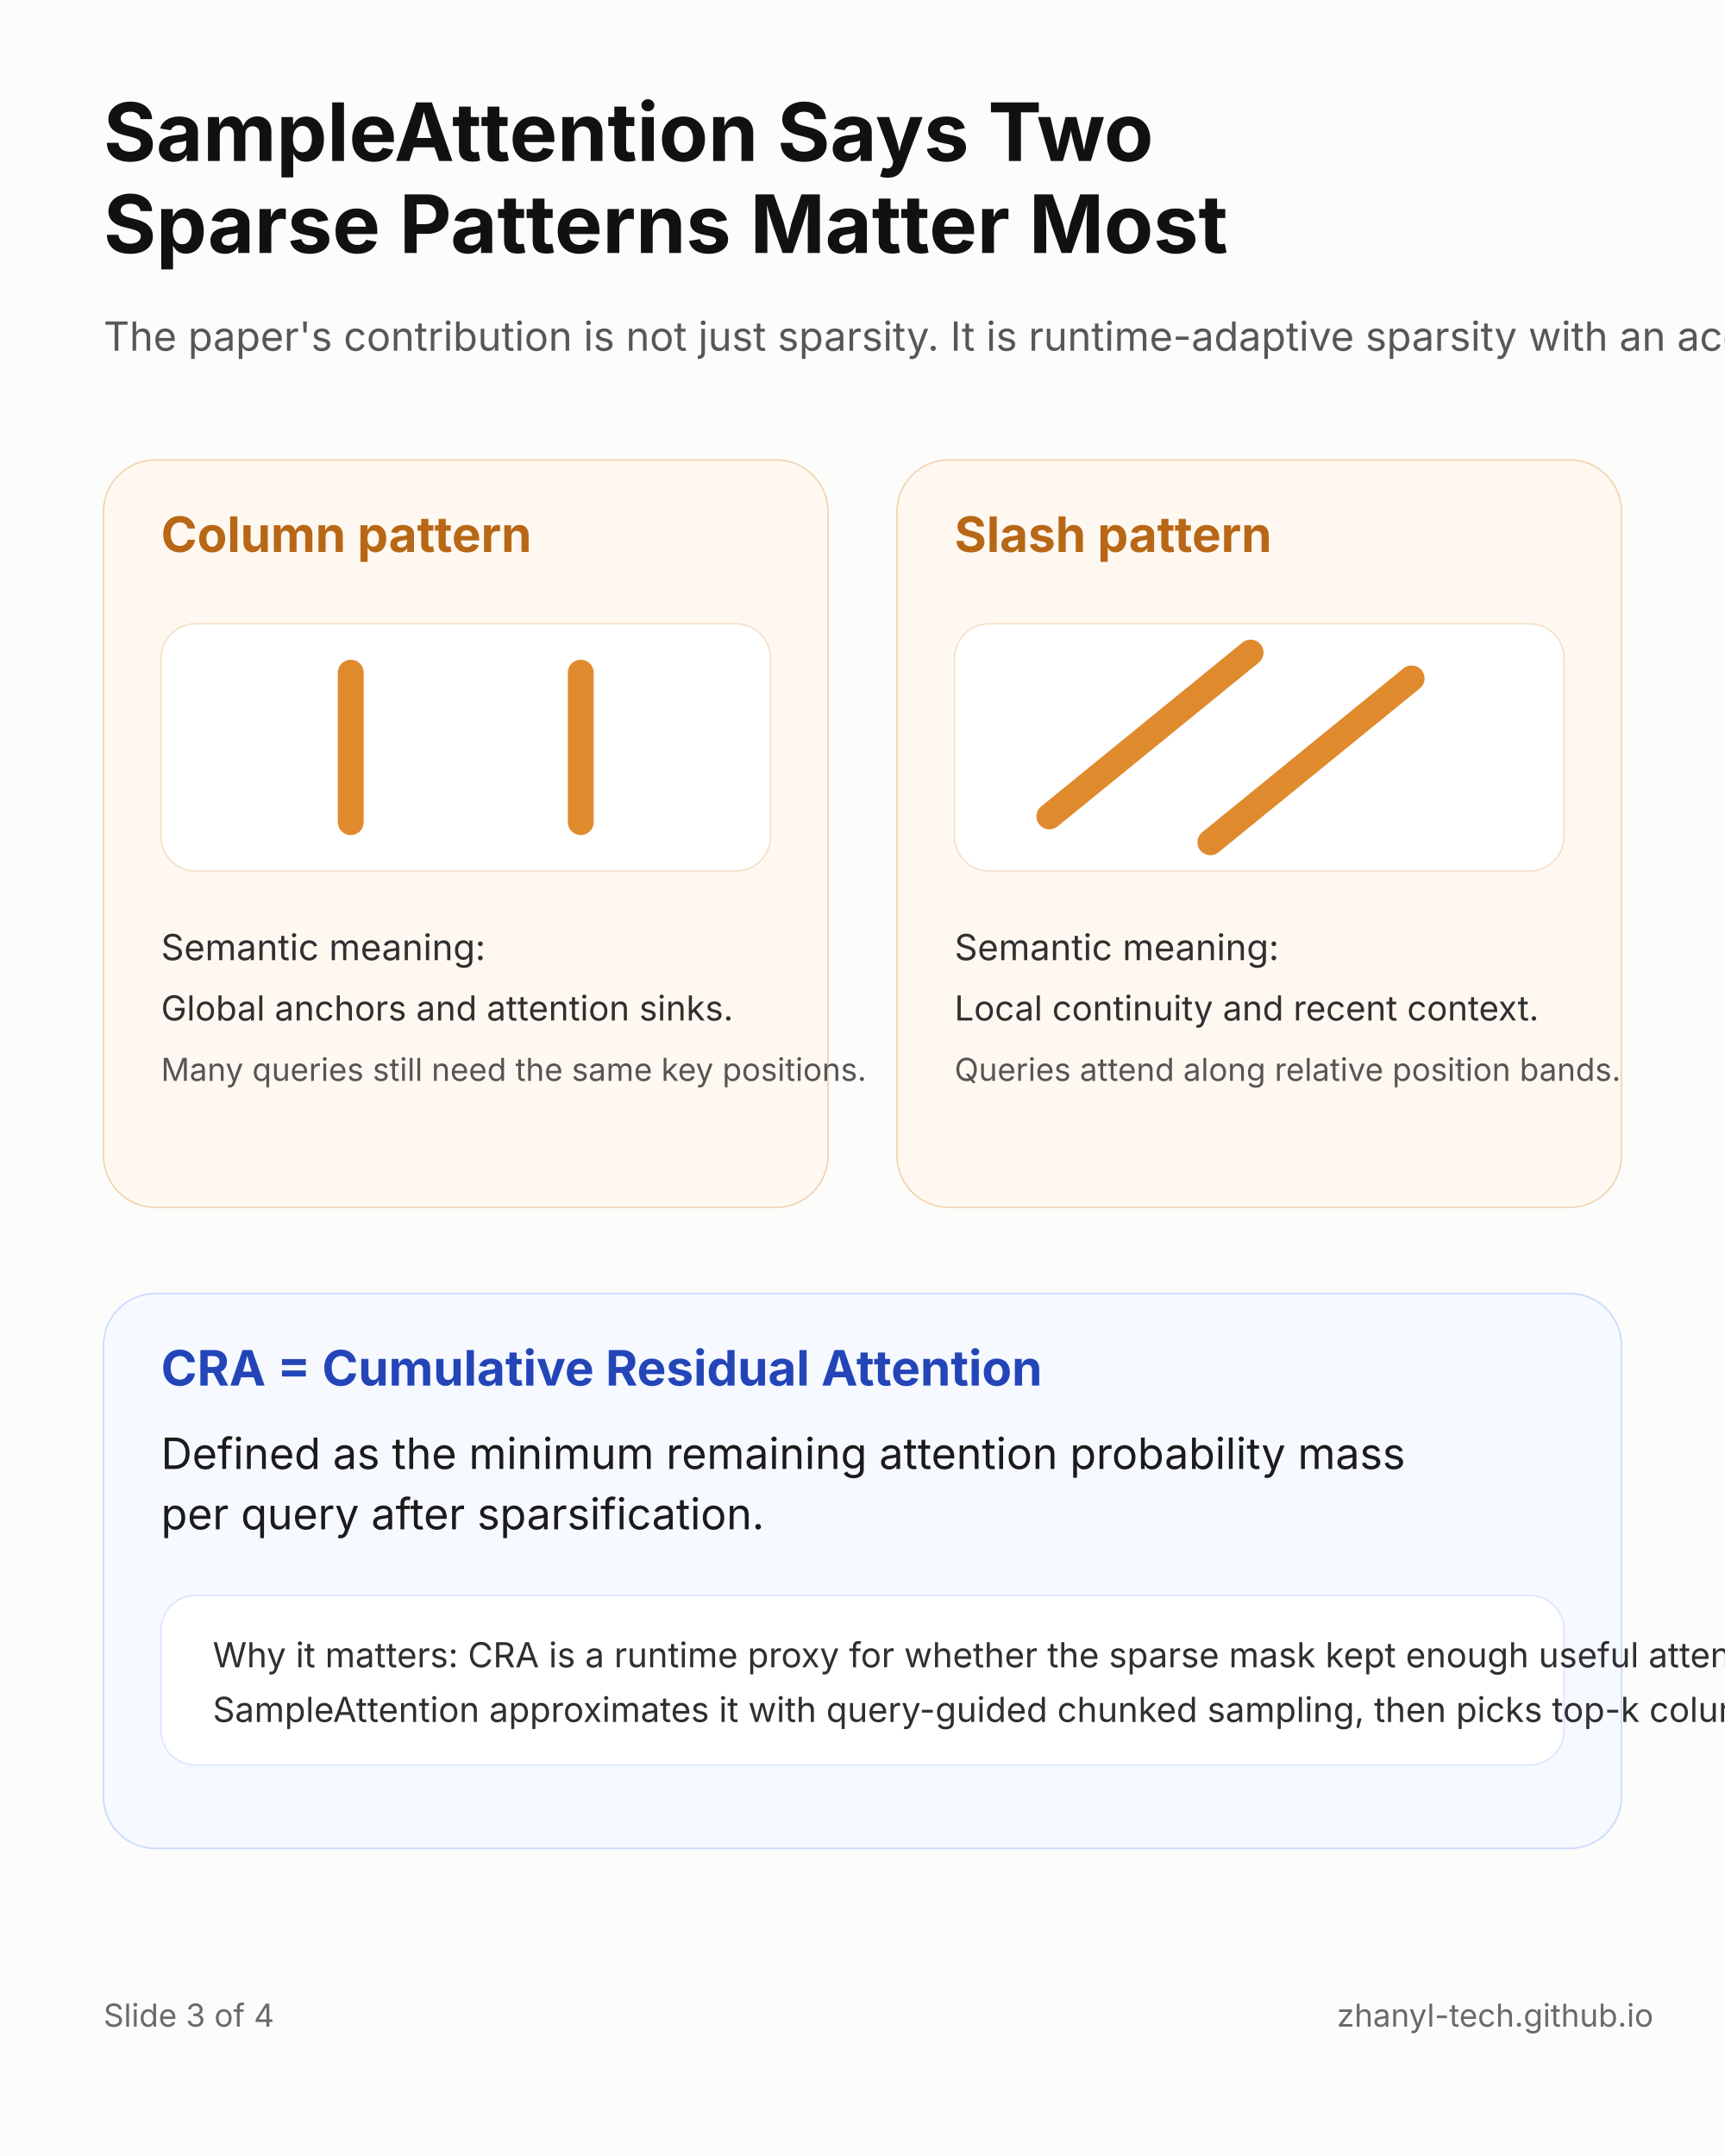
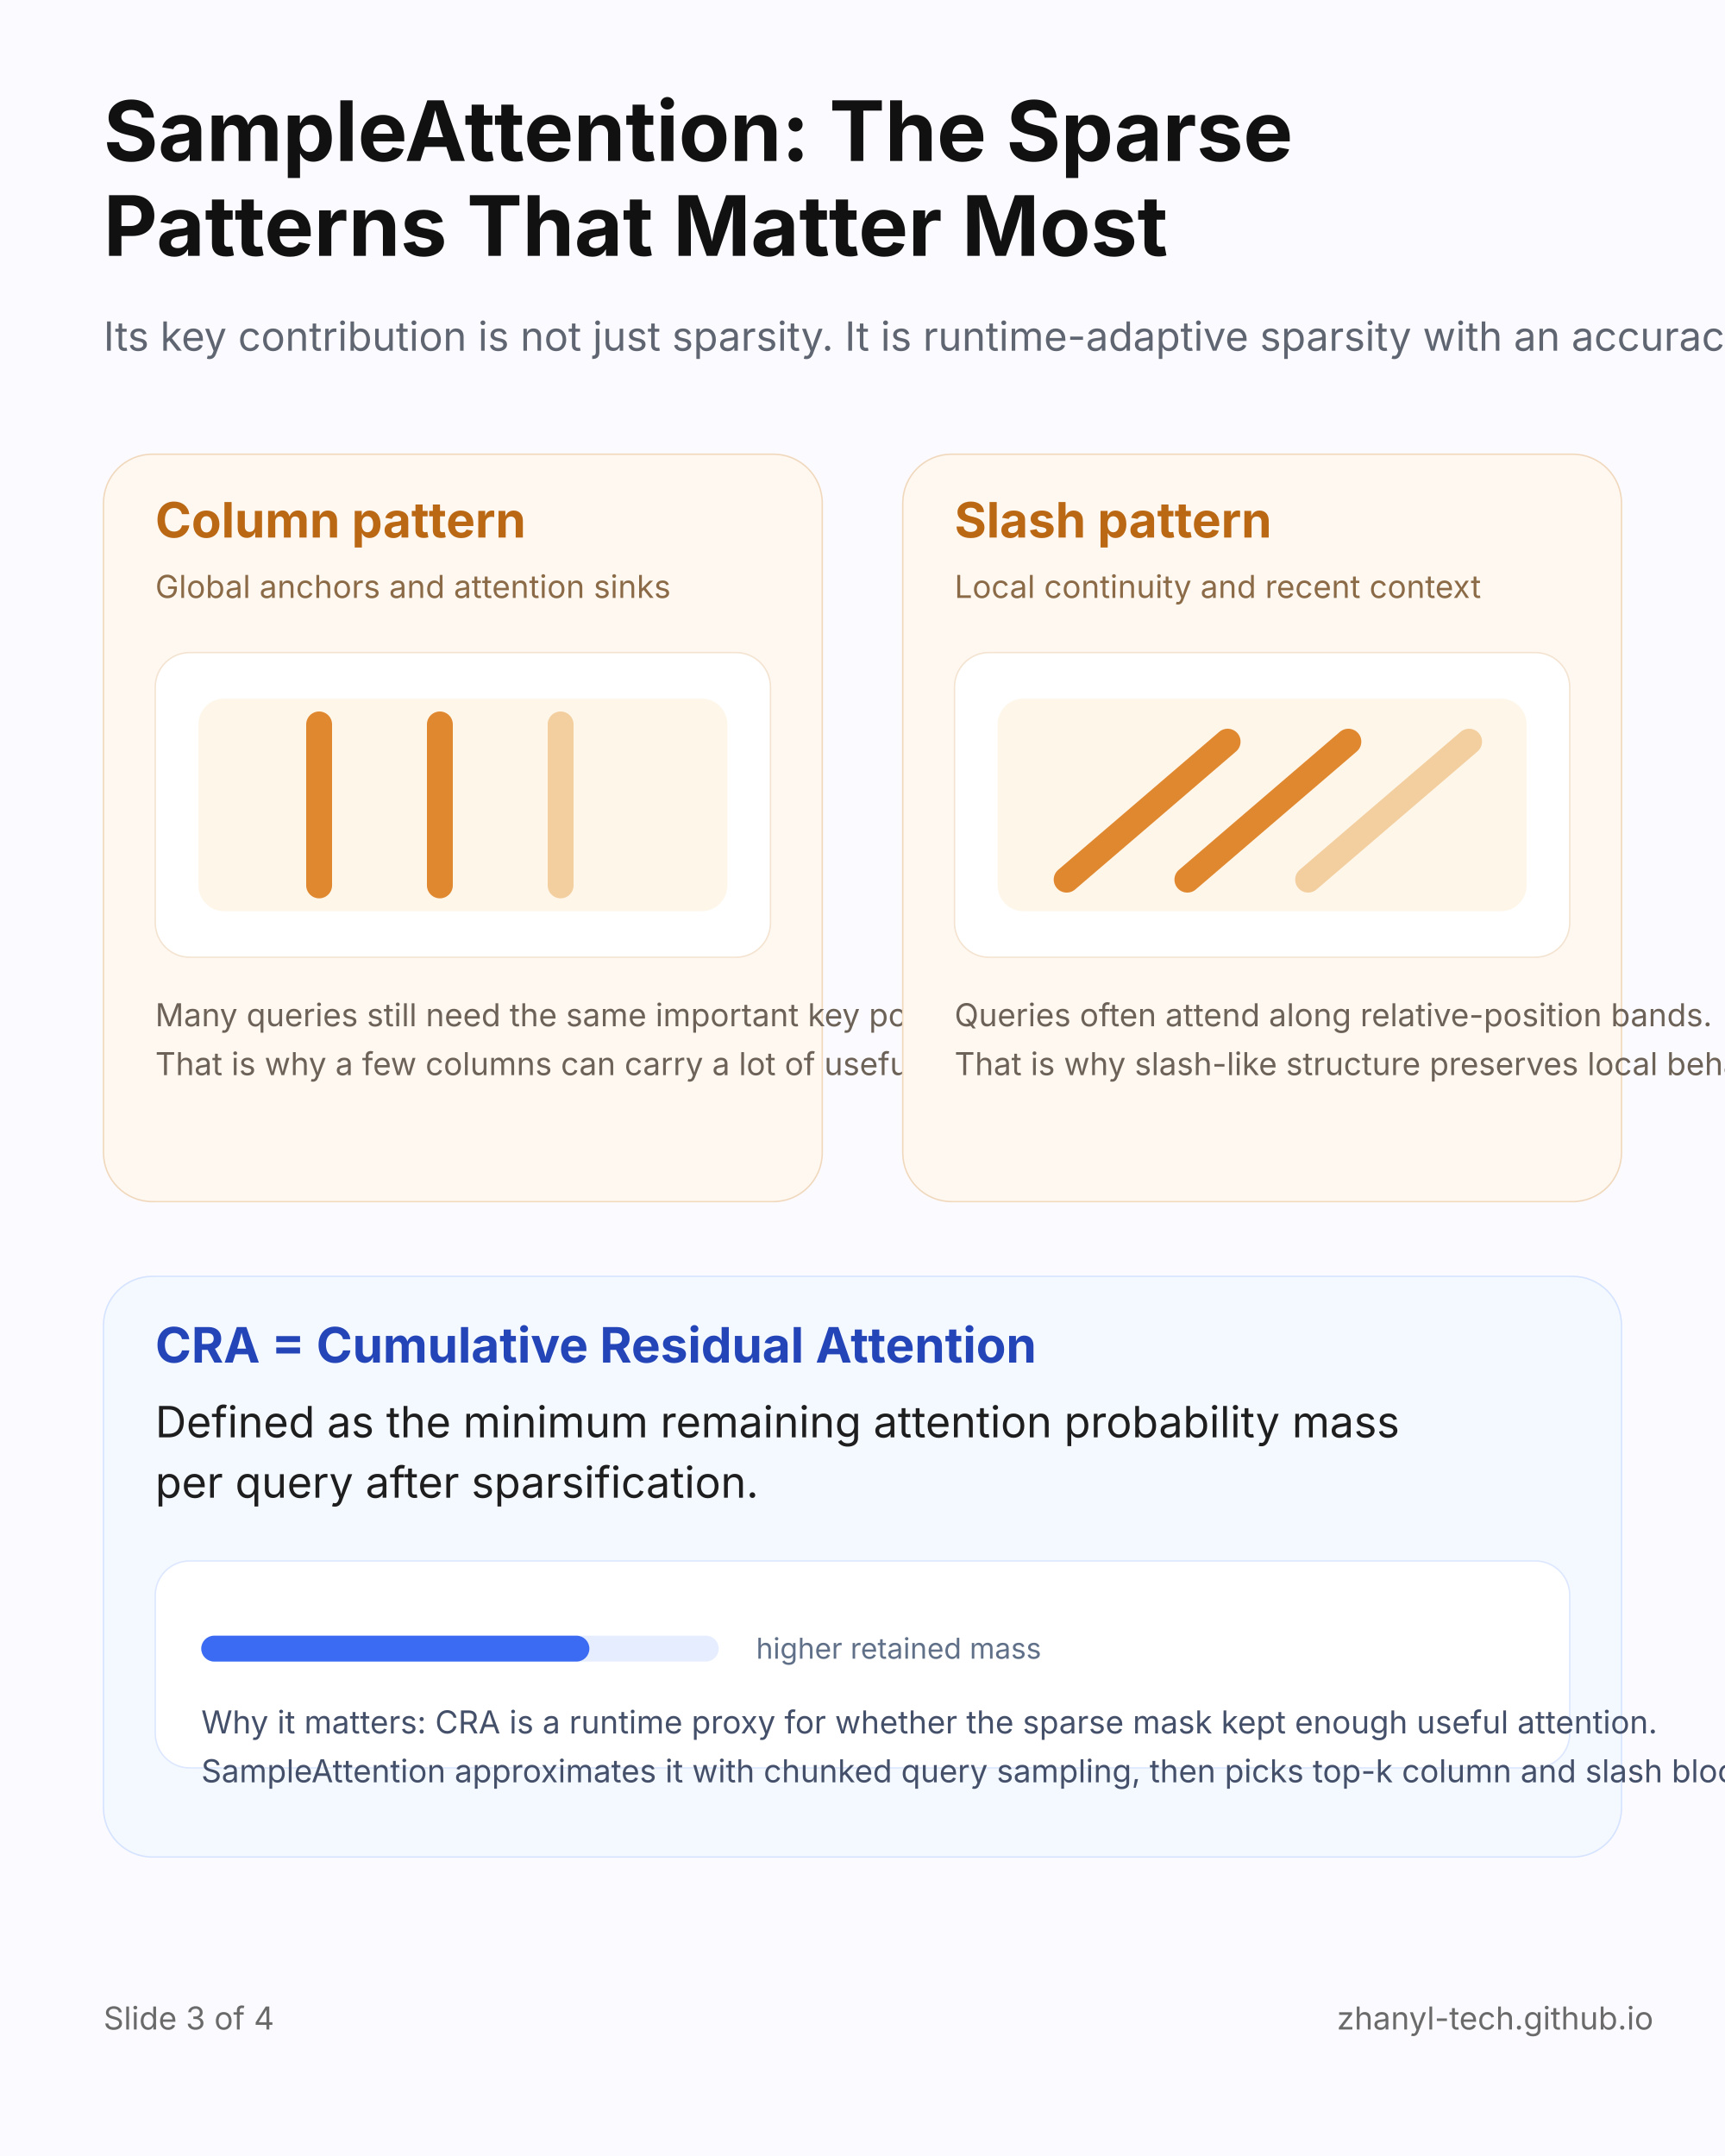
<svg xmlns="http://www.w3.org/2000/svg" width="1200" height="1500" viewBox="0 0 1200 1500" fill="none">
-   <rect width="1200" height="1500" fill="#FCFCFA" />
-   <text x="72" y="112" fill="#111111" font-family="Inter, Arial, sans-serif" font-size="56" font-weight="700">SampleAttention Says Two</text>
-   <text x="72" y="176" fill="#111111" font-family="Inter, Arial, sans-serif" font-size="56" font-weight="700">Sparse Patterns Matter Most</text>
-   <text x="72" y="244" fill="#575757" font-family="Inter, Arial, sans-serif" font-size="28">The paper's contribution is not just sparsity. It is runtime-adaptive sparsity with an accuracy proxy.</text>
-   <rect x="72" y="320" width="504" height="520" rx="36" fill="#FFF8F1" stroke="#F0D3AE" />
-   <text x="112" y="384" fill="#B86716" font-family="Inter, Arial, sans-serif" font-size="34" font-weight="700">Column pattern</text>
-   <rect x="112" y="434" width="424" height="172" rx="24" fill="#FFFFFF" stroke="#F3DFC6" />
-   <line x1="244" y1="468" x2="244" y2="572" stroke="#E08A2E" stroke-width="18" stroke-linecap="round" />
-   <line x1="404" y1="468" x2="404" y2="572" stroke="#E08A2E" stroke-width="18" stroke-linecap="round" />
-   <text x="112" y="668" fill="#2F2F2F" font-family="Inter, Arial, sans-serif" font-size="25">Semantic meaning:</text>
-   <text x="112" y="710" fill="#2F2F2F" font-family="Inter, Arial, sans-serif" font-size="24">Global anchors and attention sinks.</text>
-   <text x="112" y="752" fill="#555555" font-family="Inter, Arial, sans-serif" font-size="22">Many queries still need the same key positions.</text>
-   <rect x="624" y="320" width="504" height="520" rx="36" fill="#FFF8F1" stroke="#F0D3AE" />
-   <text x="664" y="384" fill="#B86716" font-family="Inter, Arial, sans-serif" font-size="34" font-weight="700">Slash pattern</text>
-   <rect x="664" y="434" width="424" height="172" rx="24" fill="#FFFFFF" stroke="#F3DFC6" />
-   <line x1="730" y1="568" x2="870" y2="454" stroke="#E08A2E" stroke-width="18" stroke-linecap="round" />
-   <line x1="842" y1="586" x2="982" y2="472" stroke="#E08A2E" stroke-width="18" stroke-linecap="round" />
-   <text x="664" y="668" fill="#2F2F2F" font-family="Inter, Arial, sans-serif" font-size="25">Semantic meaning:</text>
-   <text x="664" y="710" fill="#2F2F2F" font-family="Inter, Arial, sans-serif" font-size="24">Local continuity and recent context.</text>
-   <text x="664" y="752" fill="#555555" font-family="Inter, Arial, sans-serif" font-size="22">Queries attend along relative position bands.</text>
-   <rect x="72" y="900" width="1056" height="386" rx="36" fill="#F6F9FF" stroke="#C8D7FF" />
-   <text x="112" y="964" fill="#2345B8" font-family="Inter, Arial, sans-serif" font-size="34" font-weight="700">CRA = Cumulative Residual Attention</text>
-   <text x="112" y="1022" fill="#1B1B1B" font-family="Inter, Arial, sans-serif" font-size="30">Defined as the minimum remaining attention probability mass</text>
-   <text x="112" y="1064" fill="#1B1B1B" font-family="Inter, Arial, sans-serif" font-size="30">per query after sparsification.</text>
-   <rect x="112" y="1110" width="976" height="118" rx="24" fill="#FFFFFF" stroke="#D9E4FF" />
-   <text x="148" y="1160" fill="#2F2F2F" font-family="Inter, Arial, sans-serif" font-size="24">Why it matters: CRA is a runtime proxy for whether the sparse mask kept enough useful attention mass.</text>
-   <text x="148" y="1198" fill="#2F2F2F" font-family="Inter, Arial, sans-serif" font-size="24">SampleAttention approximates it with query-guided chunked sampling, then picks top-k column and slash blocks.</text>
-   <text x="72" y="1410" fill="#6A6A6A" font-family="Inter, Arial, sans-serif" font-size="22">Slide 3 of 4</text>
-   <text x="930" y="1410" fill="#6A6A6A" font-family="Inter, Arial, sans-serif" font-size="22">zhanyl-tech.github.io</text>
+   <rect width="1200" height="1500" fill="#FBFAFF" />
+   <text x="72" y="112" fill="#111111" font-family="Inter, Arial, sans-serif" font-size="58" font-weight="700">SampleAttention: The Sparse</text>
+   <text x="72" y="178" fill="#111111" font-family="Inter, Arial, sans-serif" font-size="58" font-weight="700">Patterns That Matter Most</text>
+   <text x="72" y="244" fill="#5F6672" font-family="Inter, Arial, sans-serif" font-size="28">Its key contribution is not just sparsity. It is runtime-adaptive sparsity with an accuracy proxy.</text>
+   <rect x="72" y="316" width="500" height="520" rx="34" fill="#FFF8F1" stroke="#F0D8BC" />
+   <text x="108" y="374" fill="#BA6814" font-family="Inter, Arial, sans-serif" font-size="34" font-weight="700">Column pattern</text>
+   <text x="108" y="416" fill="#8B6B47" font-family="Inter, Arial, sans-serif" font-size="22">Global anchors and attention sinks</text>
+   <rect x="108" y="454" width="428" height="212" rx="24" fill="#FFFFFF" stroke="#F3E3D0" />
+   <rect x="138" y="486" width="368" height="148" rx="18" fill="#FFF6EA" />
+   <line x1="222" y1="504" x2="222" y2="616" stroke="#E0882F" stroke-width="18" stroke-linecap="round" />
+   <line x1="306" y1="504" x2="306" y2="616" stroke="#E0882F" stroke-width="18" stroke-linecap="round" />
+   <line x1="390" y1="504" x2="390" y2="616" stroke="#F3CF9F" stroke-width="18" stroke-linecap="round" />
+   <text x="108" y="714" fill="#6D6257" font-family="Inter, Arial, sans-serif" font-size="22">Many queries still need the same important key positions.</text>
+   <text x="108" y="748" fill="#6D6257" font-family="Inter, Arial, sans-serif" font-size="22">That is why a few columns can carry a lot of useful mass.</text>
+   <rect x="628" y="316" width="500" height="520" rx="34" fill="#FFF8F1" stroke="#F0D8BC" />
+   <text x="664" y="374" fill="#BA6814" font-family="Inter, Arial, sans-serif" font-size="34" font-weight="700">Slash pattern</text>
+   <text x="664" y="416" fill="#8B6B47" font-family="Inter, Arial, sans-serif" font-size="22">Local continuity and recent context</text>
+   <rect x="664" y="454" width="428" height="212" rx="24" fill="#FFFFFF" stroke="#F3E3D0" />
+   <rect x="694" y="486" width="368" height="148" rx="18" fill="#FFF6EA" />
+   <line x1="742" y1="612" x2="854" y2="516" stroke="#E0882F" stroke-width="18" stroke-linecap="round" />
+   <line x1="826" y1="612" x2="938" y2="516" stroke="#E0882F" stroke-width="18" stroke-linecap="round" />
+   <line x1="910" y1="612" x2="1022" y2="516" stroke="#F3CF9F" stroke-width="18" stroke-linecap="round" />
+   <text x="664" y="714" fill="#6D6257" font-family="Inter, Arial, sans-serif" font-size="22">Queries often attend along relative-position bands.</text>
+   <text x="664" y="748" fill="#6D6257" font-family="Inter, Arial, sans-serif" font-size="22">That is why slash-like structure preserves local behavior.</text>
+   <rect x="72" y="888" width="1056" height="404" rx="34" fill="#F4F8FF" stroke="#D5E3FF" />
+   <text x="108" y="948" fill="#2345B8" font-family="Inter, Arial, sans-serif" font-size="34" font-weight="700">CRA = Cumulative Residual Attention</text>
+   <text x="108" y="1000" fill="#1E1E1E" font-family="Inter, Arial, sans-serif" font-size="30">Defined as the minimum remaining attention probability mass</text>
+   <text x="108" y="1042" fill="#1E1E1E" font-family="Inter, Arial, sans-serif" font-size="30">per query after sparsification.</text>
+   <rect x="108" y="1086" width="984" height="144" rx="24" fill="#FFFFFF" stroke="#DCE7FF" />
+   <rect x="140" y="1138" width="360" height="18" rx="9" fill="#E5EDFF" />
+   <rect x="140" y="1138" width="270" height="18" rx="9" fill="#3B6BF2" />
+   <text x="526" y="1154" fill="#607088" font-family="Inter, Arial, sans-serif" font-size="20">higher retained mass</text>
+   <text x="140" y="1206" fill="#44506A" font-family="Inter, Arial, sans-serif" font-size="22">Why it matters: CRA is a runtime proxy for whether the sparse mask kept enough useful attention.</text>
+   <text x="140" y="1240" fill="#44506A" font-family="Inter, Arial, sans-serif" font-size="22">SampleAttention approximates it with chunked query sampling, then picks top-k column and slash blocks.</text>
+   <text x="72" y="1412" fill="#6A6A6A" font-family="Inter, Arial, sans-serif" font-size="22">Slide 3 of 4</text>
+   <text x="930" y="1412" fill="#6A6A6A" font-family="Inter, Arial, sans-serif" font-size="22">zhanyl-tech.github.io</text>
</svg>
